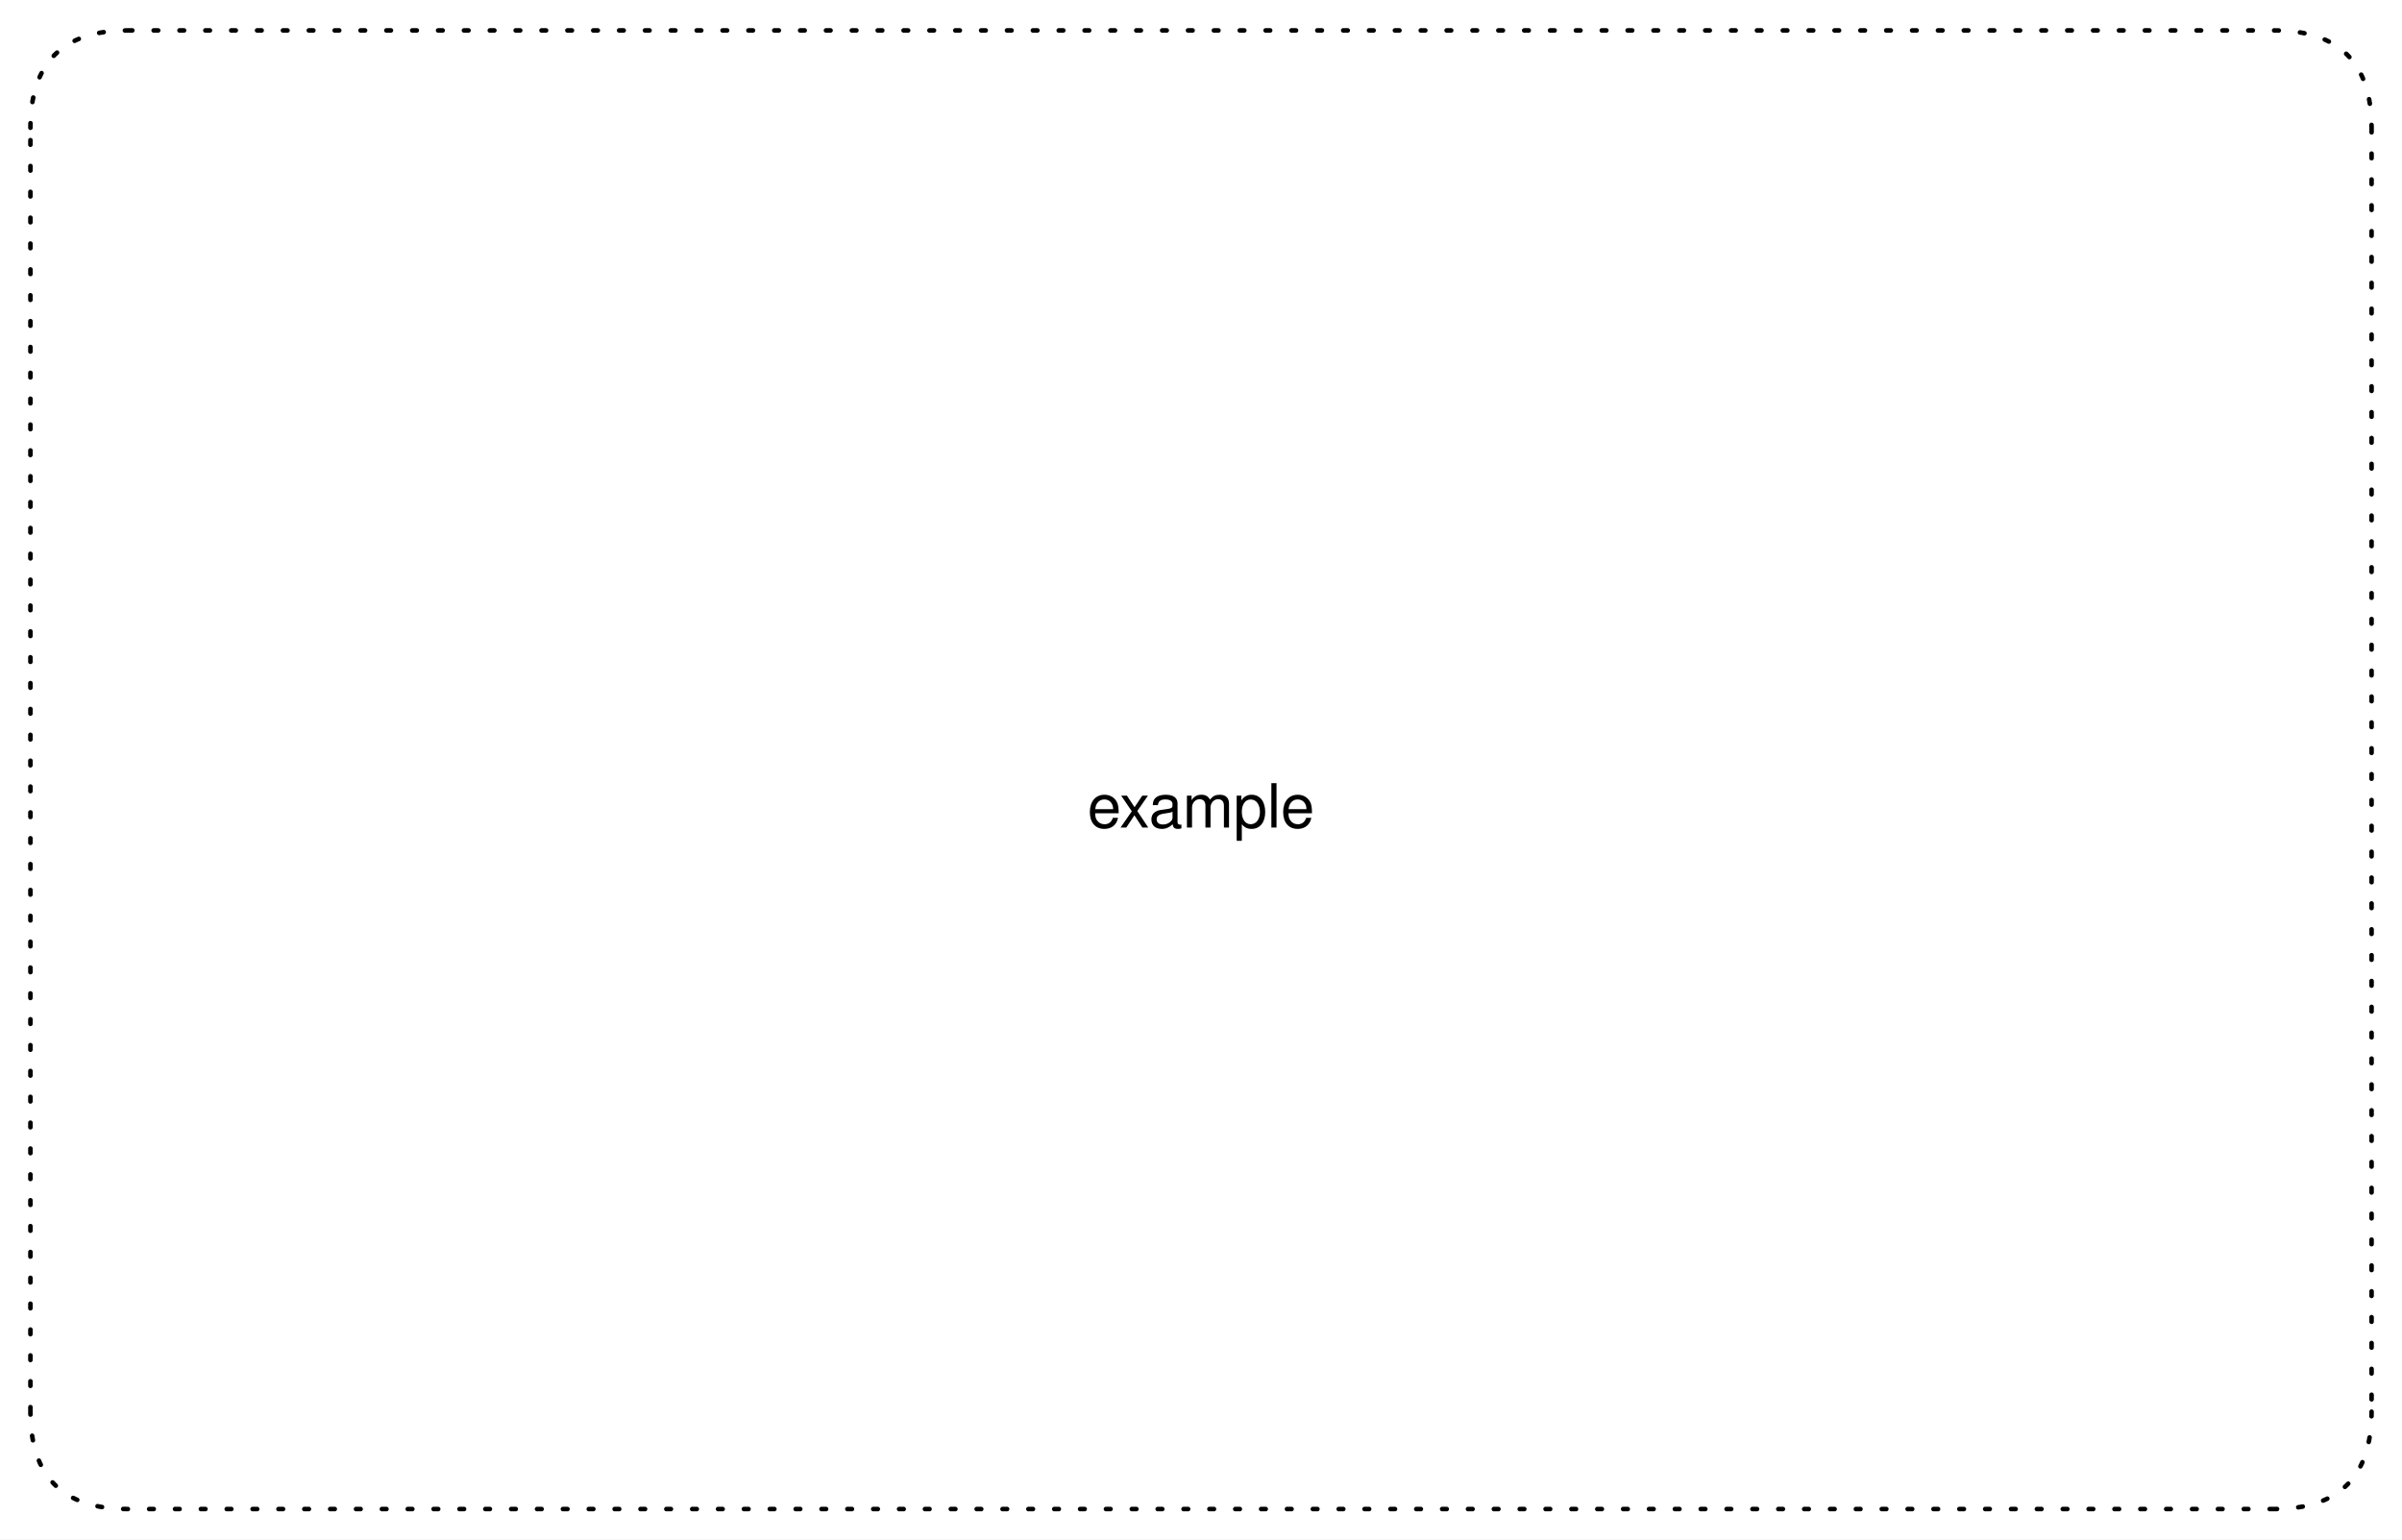
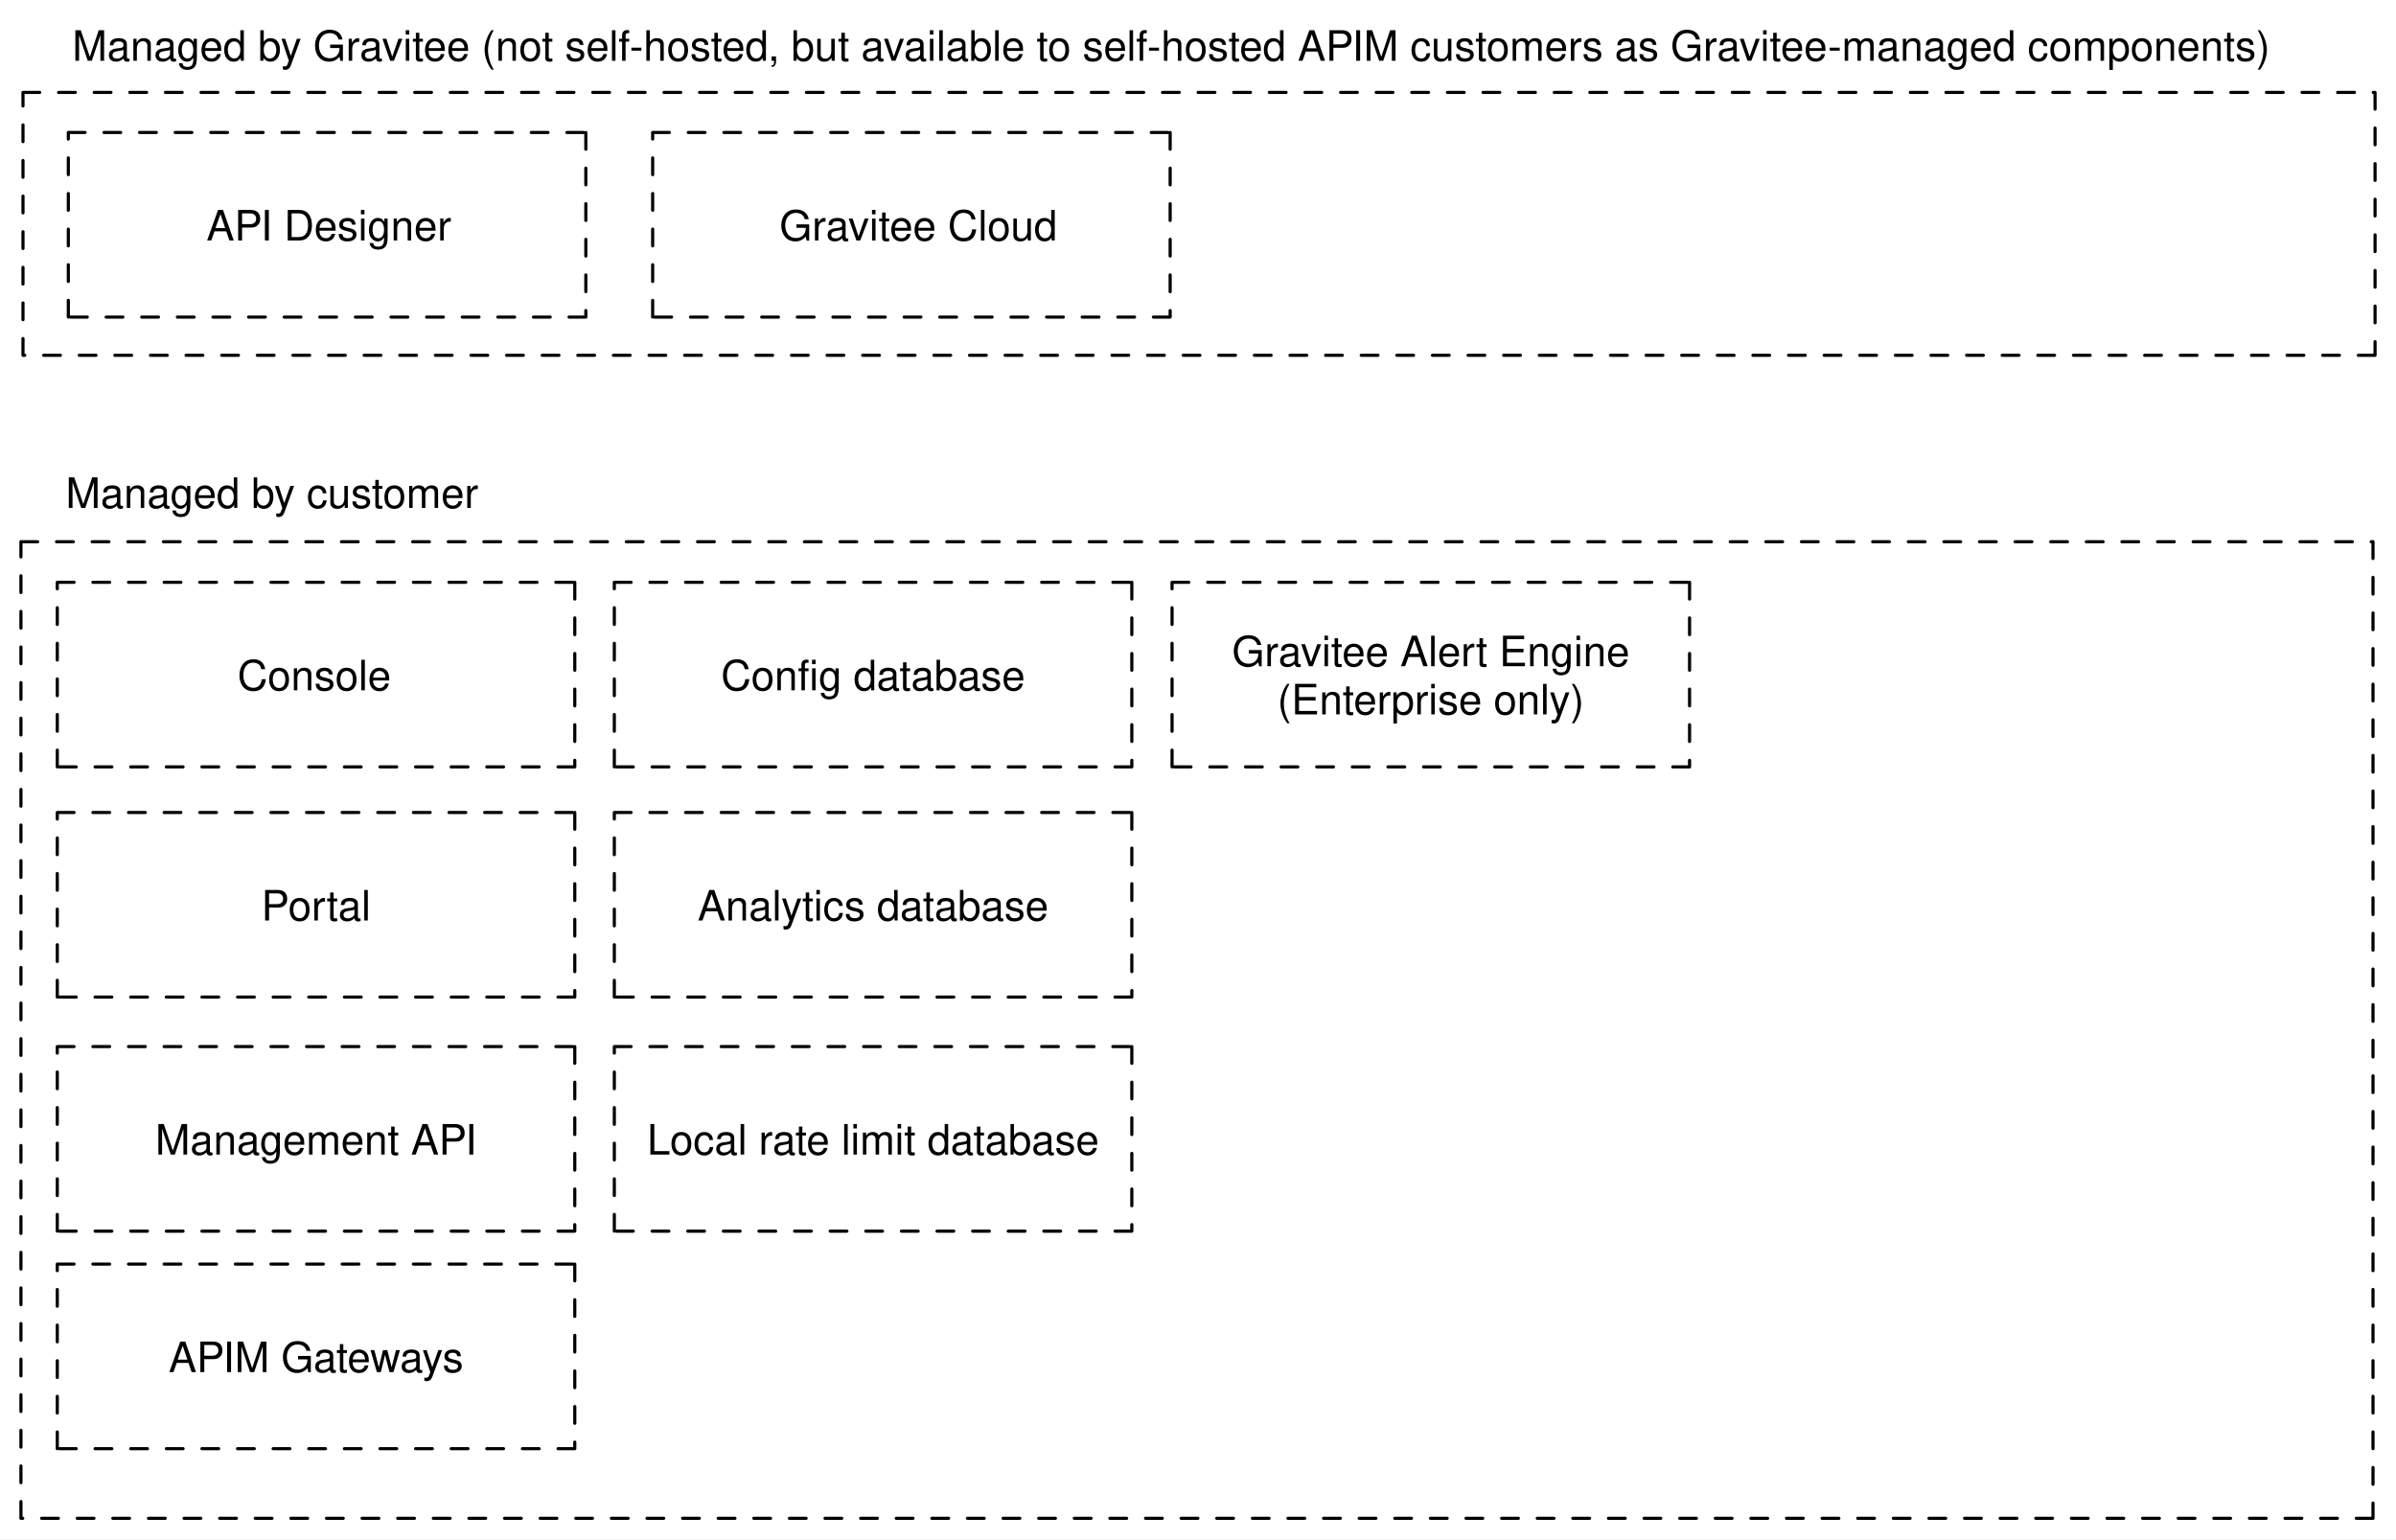
- <svg xmlns="http://www.w3.org/2000/svg" version="1.1" viewBox="0 0 789.531 506.074" width="1579.062" height="1012.148">
+ <svg xmlns="http://www.w3.org/2000/svg" version="1.1" viewBox="0 0 1143.836 734.898" width="2287.672" height="1469.797">
  
-   eyJ2ZXJzaW9uIjoiMSIsImVuY29kaW5nIjoiYnN0cmluZyIsImNvbXByZXNzZWQiOnRydWUsImVuY29kZWQiOiJ4nK2VTXPaMFx1MDAxMIbv/Fxuxrk2jiVcdTAwMWLZzi0t7VxmmU5cdTAwMGVN2s704yBsYatcYsmVRIBk+O+VXGaxZKDTpFx1MDAxM1x1MDAxZlx1MDAxOLy70r67elZ+XHUwMDFjXGaHgd40JLhcdTAwMWNcdTAwMDZkXWBGS4lXwVx1MDAxYmu/J1JRwY1cdTAwMGK270osZdFG1lo36vLiXHUwMDAyN01YUT1cdTAwMTViXHUwMDFlXHUwMDE2YrFbRlx1MDAxOFlcdTAwMTCulVx0/G7eh8PH9tdLJEmhMa9cdTAwMThpXHUwMDE3tC6XK0lcdTAwMGaNN4K3aUcghnGSwahcdTAwMGKgamyyaVJcdTAwMWHvXGYzRZzHmoLZN3a9up7Walx1MDAwMq9jsTkvfyv+yyWdUcZu9YbtasJFvZSeJKWlmJOvtNS18YNcdTAwMDN7t65cdTAwMTTaXG7o3FIsq5pcdTAwMTNl63dKRYNcdTAwMGKqN3ajyFl3TfDj1uYtzkFcYpIsidNRZ7crIUzDXHUwMDFjjtJcZsDRgZp3glx0adWcRe3j5ExxMa+MJl52MVpirlx1MDAxYSzNIbm41b7OXHUwMDE05eEo9jPUhFa1tieToTBKXHUwMDEzXGIyT5hcIm33czSCII1g1jls0mZStlx1MDAxOPz0u8PLfXeeuHBkxHvL1sm38e9cdTAwMGaJ8qnqkaXJ2tXkgYDO5adxcvNxLc0hf0Z3X8brq1XQxW33/5zOZVPiXHUwMDFkV1x1MDAwMGUpzFx1MDAwMchjmOadn1E+N06+ZMzZRDF3KFx1MDAwZbxCjiagp9NcdTAwMWY08Df481xmoVx1MDAxOGY5fDb8p2t+XfiVMFx1MDAxN8Zp9sF/sZ/GKMxBXHUwMDEyIdhnP0lcZvvI1N/zvDr82Vx06tEh68BcZmee5ihJXlx1MDAwMHuPlCOq/1x1MDAwMV5cdTAwMTa9XHUwMDAwPHfCgutb+mCb7N2Z1vpcdTAwMDEvKNs8Xew7Mi2Rpj8/OFnjRePfzVOsiElr90n6XHUwMDBirlx1MDAxOK0stkFhXG4hske0puZr0lx1MDAwNSxoWfp7XHUwMDE2Rlx1MDAwNTZ7yslzLmohaUU5ZndHXCJ3UzbYj25gPki32vSvu13MydBy31x1MDAwNNez4J6S1dtjOM5m7WN3bSfXXHUwMDBlXHRpr6rtYPtcdTAwMDcn9dP1In0=
+   eyJ2ZXJzaW9uIjoiMSIsImVuY29kaW5nIjoiYnN0cmluZyIsImNvbXByZXNzZWQiOnRydWUsImVuY29kZWQiOiJ4nN1cXFlz2khcdTAwMTd9z69QeV7mq4o1vS/zZtZ4N+DBdma+cskgQCAkWVx1MDAxMmCcyn+fXHUwMDE2dlglXHUwMDFiXGLIyvjBXHUwMDE1qyX17e5z7j33qjvfPmnaQTj2zIM/tVx1MDAwM/OpYdhW0zdGXHUwMDA3n6PrQ9NcdTAwMGYs11FNaPJ34Fx1MDAwZfzG5M5OXHUwMDE4esGff/xheJ7etsJcdTAwMDfX7elccrf/8phpm33TXHRcdTAwMDN149/qb037Nvk915FvNkLDadvm5IFJ06wvzPny1Vx1MDAwYteZ9Fx1MDAwYqnkTHJMwPRcdTAwMGUrKKj+QrOpmluGXHUwMDFkmLOW6NLByWmR2HdcdTAwMTXjrtc9w4fg/uaiXHUwMDFjPM26bVm2XVx1MDAwYsf2y6iMRmfgz1x1MDAxOVx1MDAxNYS+2zNvrGbYiXpfuj59rmlcdTAwMDRcdTAwMWRlwLTZd1x1MDAwN+2OY1x1MDAwNtFcZswsdT2jYYXj6EVgdvVlXHUwMDFh5u97iuabXHUwMDBiXHUwMDFkqLFShui0YfKo4DpcdTAwMDaAXHUwMDBiONfwYk7etV0/Muc3MPmZ2fNgNHptZZTTnN5cdTAwMTP6hlx1MDAxM3iGr9Zpdt/ox0AhQrqgXHUwMDEy81lcdTAwMWZcdTAwMWTTanfCqFx1MDAxMVGdLlx1MDAxYmBO5p9QIVx1MDAxMFx1MDAwNFx1MDAxNE1cdTAwMWKiXr3j5lx1MDAwNFxu/5+fXHUwMDFmp/k6P87AtmeGRlxyxTn4zJ5cdTAwMTl4TeNllSFcdTAwMTNcdTAwMWNJSFx1MDAwNZBMTttty+ktv852XHUwMDFivVx1MDAxOTAmV79/3lx1MDAwMpFMiCREXHUwMDEyjlx1MDAwNeKco7VcdTAwMDF55Vx1MDAwNyf06jrfP1x1MDAxZKLuY++if83Ogl9cdTAwMDCQXFyHam1cdTAwMTcwXHUwMDExPUpcdTAwMDDUXHUwMDA1+jg4XHUwMDEyxvRVJGKIsCCApFx1MDAwMkTEOOC7XHUwMDAyYmg+hXFcdTAwMTgkSCZhXHUwMDEwXHUwMDEyLCmGXHUwMDAwrlx1MDAwZkKr1q2H3VLNl4NuoXxx83VIvHaKIIRbgVx1MDAxMCusMVx1MDAwMFedXCLFOuRSLcdcdTAwMWVBXGIoW0VcdTAwMWbCy8hTwOOUUMRZJrE3W2LXXHRr1nM0yVxiLFxcLVx1MDAxOX3LXHUwMDFl/1xi+i/gjECpZujccIy22dRcdTAwMWXGWtk3hlZomtrvjlx1MDAxYmqBabdcdTAwMGU7bqCM+6w9XGZCzVx1MDAxOFx1MDAxYZZtPNimXHUwMDE2uvOt2tHV8bnWXHUwMDE4XHUwMDA0odtXKNaMYPqmw/7r25WQ8FxcJ1x1MDAxYf3/5tdLvcVyJniXXHUwMDBihlx1MDAxZNlWO2LIgW22XHUwMDE2qVx1MDAxM1pKz0ybQ9ebtTbUQFxy9Tr/uLk8Ya5vtS3HsK8/bNBbOVxiTN5wXHUwMDEwXHUwMDFjXHUwMDAzXHUwMDAxJWRrO4hcdTAwMWWGvbvR7Wngj9tXaGQ/XHUwMDFlXHUwMDA2xnnmXHUwMDFkXHUwMDA0kkInXHUwMDFjrcomrKJcdTAwMDTjdL+yXHTN2feWh2BQ2Vx1MDAwMfGcqPhPeohcdTAwMWZ4z1x1MDAxOIenZm2vXHUwMDA3XHUwMDExgklUQ0BcYo7lJoLw3DwtSVx1MDAxZve6rD9cYr2TL8+dVlDKviCUUo+071x1MDAwMqMmmFx1MDAwMEwneI+RXHUwMDE4XHUwMDExrlx1MDAwM7JcdTAwMTDsp2xcdTAwMTNCqVQhXHUwMDAxW5WEUOlcdTAwMDaVmtC53HGftFO525xcdTAwMWXbZ3aiVFFcdTAwMTJcdTAwMWFcdTAwMTmBSlx0S7B+uuxcdTAwMWFXT+3csDUwh1x1MDAxNfvhXHUwMDBiVZ16XHUwMDBmv1x1MDAwMFx1MDAxOIm+iIhJaoKgXHUwMDBl96lcdLdEXCJSXHRcclH5a0pcdTAwMTKRMcjSQVwiXHUwMDAxKFx0iVRcbjJcdTAwMWbx3sOhf5lcdTAwMGK6hWql9USeS1WSP6pcYljMPFx1MDAwZZWH0bEkKlx1MDAxOUO/XHUwMDA2XHUwMDE0IVCJilpcdTAwMTm6Oyi+Nsyws4CfXHUwMDA19Tq33lx1MDAxN/cuwfUn77bxWLquQPhQvrm7Ppje9/31X2/iXHUwMDFjqeCbXG7OXHUwMDE5JEk4h4BcdTAwMGKuplSuXHUwMDFm/4+esHNneC0xOGU5nlx1MDAwYm/blN5lXHUwMDFl6lx1MDAwMilFvaKzs4pzwriKgkjurjK5XHUwMDFkzLHwzJ7ZrlWP7z1jdI86X05cdTAwMWaHm8FcdTAwMWMrfNFdwTy52pRcYnCVTVxiySFZ35fHczs9gG+XSzIgdblcXFWaYJxinVMoXHUwMDE3vfzO601zXHUwMDEz/FYyyVx1MDAxNbAhYjCdmvumPna2yNskk3nXaVltTVx1MDAxOWFEqeNGiWRDXHJnPvdcXEkl+1azOe/eXHUwMDE3s8n3XHUwMDA0yHKCuWzqVqzDkCbRjinKXHUwMDAxKlx1MDAxMVmbdfGuJuusXHUwMDEzlK6UciekI0hH+yedjKngXHUwMDEwtkI6zFxiXHUwMDExjOJ0SLepx/850k1rnEe2ooxWdFx1MDAxNM7Nf5zfi1x1MDAxMZ8831xuTM117HF8aZag/bDxXHUwMDFkjbTMxrXHsFx1MDAxN1xyiClcdTAwMTFcdTAwMTRcdLZ+hMQ8XGK7t4fF8NZsXHUwMDExfmx8fSreXHUwMDFlZl5cdTAwMDImZjvqilx1MDAwZVZiZ0akIIRcXFx1MDAxMVf5k/g60FSLXHUwMDFkXGbQhVx1MDAwMGhYur5ul+i9fTtiJF/9odXSk4yOXHUwMDA1Ty7Naj3PzCvjXHUwMDBlnNfrvdvCXHUwMDA3ZkZJwVx1MDAwYrHE4MU5RpBwsX5cdTAwMTkqftCZJ4RcdTAwMTTxkpEyvJQs7Txy8bW+PVxiIFx0IFx1MDAwMMen+3vEfnZE5ZGKXHUwMDEzY1x1MDAxNXyCj9GV77j65UhcdTAwMTZj7fYxi4vknVVcdTAwMDRDTjBev2wxXHUwMDFhXHUwMDE0z3nuL1x1MDAwZl3QQuvo5O7G6fS87FM0KWYxXHUwMDEy7TGhJIshXHUwMDBiUVxu1PWEXHUwMDFjb8baXu6kelTCPO/du4/N28JNXHUwMDExc5R+xLo5XHUwMDAx3S9HsuHbf9VqN5XLnnvGO1x1MDAxOYxYhCWXq1x1MDAxOVx1MDAxNVx1MDAwMHCwvoSLXHUwMDFmdObpwIlO4lwiXHUwMDE241Q1SIn2W82b87JvXHUwMDE1OTBcdTAwMDFcdTAwMWOy9yXbzlx0kJ2wdeaqIKP5ylx1MDAwNs22+lb4MdHrXHUwMDFkp79cdTAwMWO9ko3ePogp9ZLEWlx1MDAxMjn2hVrYu/vgivbgsVxc8fllPsx5wKlcdTAwMTVcYktzXHUwMDFm3C4/d2Y660IqfDEp2O4+vm9cdTAwMTebhG1z42RUblx1MDAwN1a9f3l2X0BOnW5cdTAwMTib0vueylx1MDAxM/dcdTAwMWQr18yitIquj/WxNGvDr2WrXG5cdTAwMWT3bPR8Vr8n1dEvivUsqzUlojlW0eGjoW6I05vWhZ9vtlx1MDAwNs99xG5JlV5cdTAwMDVZhTpDieU0XHUwMDA0sdJcdMqxrVx1MDAwZvVSuzW4rtOz1tdKd1xcqcBuXHUwMDEz9tOsfe9cdTAwMTLqnDCdg72WvbeupEEoxIJK/lx1MDAxOKT3XHUwMDBiRrcscOHxbthcdTAwMWZ9qT62WodcdTAwMTfVXHUwMDBmRHpSwsFcdTAwMTN36FxuLFx1MDAxMJByg1xuWXwgS1x1MDAwZuJb7uCXQF9OKtIpkFGyiu243fuCQ1xud+m8d4m6n0shrlxcPzTsVPOFd/T1cr7wauFW5II8MS+ASilcYsTE+lx1MDAxZk/jY2fm2UWATmLYlU4yr2Z5LYphLlx0g2KHe3GyQ7GXfeaRYdGZj1Sp9o68j99cdTAwMTE/tXQrymGSuPOYY1xmOIFcdTAwMWJcdTAwMTTQ4oN49ilHYynHudTR3k+cQLJcdTAwMWXlqFA0UFx1MDAxMjKd85DpUm5ytqqsTFx1MDAxOFx1MDAxOeMgVca9k2WsfMpZMPRNwr2ZKonkXHUwMDAyXHUwMDE4RFx1MDAwMCBcdTAwMDY2qYCVW7bhh1x1MDAxN8+GXezmcqVz+1x1MDAxMoZO5lMlxSudxVx0yayePiGSYiBISlv+d3r4JFFwzcX75XRcdTAwMDYqh4NcYls/nanflOzRc/H5fnhntp9HXHUwMDE1v3L9WMk8XGYxozqLO5GMsNRcdTAwMDHY+3a1OS/5lvuHPDr7hFL6f1x1MDAxOTZcdTAwMDXfT7t/rWBcdTAwMDbKY2fjpOGCPdupqmT/LnH0jX6Tc7xGbdSBTqHcXHUwMDE52jn7yqmfWeZxmnuvt+SViE9k0tl6XHUwMDFk59pXWUVgdG5G8v9iXHUwMDFhk3edwLU3+7S4Jz79MGUrKlx1MDAxMZRcdTAwMTiioFx1MDAwMEJKKTaQSsMmPM6H1rE7gl1cdTAwMDNcdTAwMWM+n1x1MDAxNJxrmXkuMVx1MDAxNYpcdTAwMTBcdTAwMDarheWUYlx1MDAxNF6LTVxiUIC53GUtOTsxarpcdTAwMWQ5b7uDZlx1MDAxNli1ZNFcdTAwMGK5Pr2WyFx1MDAwZlxmz6uFasbUnS9UU2thNV+HPXvvwdAyR7lVPPzWmvxEb51cdTAwMTA2YoZcdTAwMTktybfvn77/XHUwMDBiipZcXMEifQ==
  <defs>
    <style class="style-fonts">
      @font-face {
        font-family: "Virgil";
        src: url("https://unpkg.com/@excalidraw/excalidraw@0.14.2/dist/excalidraw-assets/Virgil.woff2");
      }
      @font-face {
        font-family: "Cascadia";
        src: url("https://unpkg.com/@excalidraw/excalidraw@0.14.2/dist/excalidraw-assets/Cascadia.woff2");
      }
    </style>
  </defs>
-   <rect x="0" y="0" width="789.531" height="506.074" fill="#ffffff" />
-   <g stroke-linecap="round" transform="translate(10 10) rotate(0 384.7656 243.0371)">
-     <path d="M32 0 M32 0 C185.32 0, 338.65 0, 737.53 0 M737.53 0 C758.86 0, 769.53 10.67, 769.53 32 M769.53 32 C769.53 197.81, 769.53 363.63, 769.53 454.07 M769.53 454.07 C769.53 475.41, 758.86 486.07, 737.53 486.07 M737.53 486.07 C541.16 486.07, 344.79 486.07, 32 486.07 M32 486.07 C10.67 486.07, 0 475.41, 0 454.07 M0 454.07 C0 300.29, 0 146.5, 0 32 M0 32 C0 10.67, 10.67 0, 32 0" stroke="#000000" stroke-width="1.5" fill="none" stroke-dasharray="1.5 7" />
+   <rect x="0" y="0" width="1143.836" height="734.898" fill="#ffffff" />
+   <g stroke-linecap="round" transform="translate(10.97656 44.12109) rotate(0 561.4297 62.75391)">
+     <path d="M0 0 C303.23 0, 606.45 0, 1122.86 0 M1122.86 0 C1122.86 35.2, 1122.86 70.39, 1122.86 125.51 M1122.86 125.51 C681.65 125.51, 240.43 125.51, 0 125.51 M0 125.51 C0 79.8, 0 34.09, 0 0" stroke="#000000" stroke-width="1.5" fill="none" stroke-dasharray="8 9" />
  </g>
-   <g transform="translate(355.7656 230.0371) rotate(0 39 23)">
-     <text x="39" y="19" font-family="Helvetica, Segoe UI Emoji" font-size="20px" fill="#000000" text-anchor="middle" style="white-space: pre;" direction="ltr" />
-     <text x="39" y="42" font-family="Helvetica, Segoe UI Emoji" font-size="20px" fill="#000000" text-anchor="middle" style="white-space: pre;" direction="ltr">example</text>
+   <g stroke-linecap="round" transform="translate(10 258.6484) rotate(0 561.4297 233.125)">
+     <path d="M0 0 C263.84 0, 527.67 0, 1122.86 0 M1122.86 0 C1122.86 104.32, 1122.86 208.65, 1122.86 466.25 M1122.86 466.25 C768.71 466.25, 414.56 466.25, 0 466.25 M0 466.25 C0 363.7, 0 261.14, 0 0" stroke="#000000" stroke-width="1.5" fill="none" stroke-dasharray="8 9" />
+   </g>
+   <g transform="translate(34.48047 10) rotate(0 528 11.5)">
+     <text x="0" y="19" font-family="Helvetica, Segoe UI Emoji" font-size="20px" fill="#000000" text-anchor="start" style="white-space: pre;" direction="ltr">Managed by Gravitee (not self-hosted, but available to self-hosted APIM customers as Gravitee-managed components)</text>
+   </g>
+   <g transform="translate(31.35156 223.4961) rotate(0 100 11.5)">
+     <text x="0" y="19" font-family="Helvetica, Segoe UI Emoji" font-size="20px" fill="#000000" text-anchor="start" style="white-space: pre;" direction="ltr">Managed by customer</text>
+   </g>
+   <g stroke-linecap="round" transform="translate(32.61719 63.25781) rotate(0 123.5234 44.06445)">
+     <path d="M0 0 C82.76 0, 165.52 0, 247.05 0 M247.05 0 C247.05 18.16, 247.05 36.32, 247.05 88.13 M247.05 88.13 C181.85 88.13, 116.65 88.13, 0 88.13 M0 88.13 C0 66.28, 0 44.42, 0 0" stroke="#000000" stroke-width="1.5" fill="none" stroke-dasharray="8 9" />
+   </g>
+   <g stroke-linecap="round" transform="translate(27.34766 278.0078) rotate(0 123.5234 44.06445)">
+     <path d="M0 0 C86.41 0, 172.82 0, 247.05 0 M247.05 0 C247.05 28.63, 247.05 57.26, 247.05 88.13 M247.05 88.13 C169.75 88.13, 92.45 88.13, 0 88.13 M0 88.13 C0 64.75, 0 41.36, 0 0" stroke="#000000" stroke-width="1.5" fill="none" stroke-dasharray="8 9" />
+   </g>
+   <g stroke-linecap="round" transform="translate(293.2734 278.0078) rotate(0 123.5234 44.06445)">
+     <path d="M0 0 C60.44 0, 120.87 0, 247.05 0 M247.05 0 C247.05 19.78, 247.05 39.56, 247.05 88.13 M247.05 88.13 C151.37 88.13, 55.7 88.13, 0 88.13 M0 88.13 C0 69.4, 0 50.67, 0 0" stroke="#000000" stroke-width="1.5" fill="none" stroke-dasharray="8 9" />
+   </g>
+   <g stroke-linecap="round" transform="translate(559.5352 278.0078) rotate(0 123.5234 44.06445)">
+     <path d="M0 0 C70.79 0, 141.59 0, 247.05 0 M247.05 0 C247.05 20.36, 247.05 40.71, 247.05 88.13 M247.05 88.13 C189.62 88.13, 132.19 88.13, 0 88.13 M0 88.13 C0 67.25, 0 46.37, 0 0" stroke="#000000" stroke-width="1.5" fill="none" stroke-dasharray="8 9" />
+   </g>
+   <g transform="translate(342.7969 310.5723) rotate(0 74 11.5)">
+     <text x="74" y="19" font-family="Helvetica, Segoe UI Emoji" font-size="20px" fill="#000000" text-anchor="middle" style="white-space: pre;" direction="ltr">Config database</text>
+   </g>
+   <g transform="translate(588.0586 299.0723) rotate(0 95 23)">
+     <text x="95" y="19" font-family="Helvetica, Segoe UI Emoji" font-size="20px" fill="#000000" text-anchor="middle" style="white-space: pre;" direction="ltr">Gravitee Alert Engine</text>
+     <text x="95" y="42" font-family="Helvetica, Segoe UI Emoji" font-size="20px" fill="#000000" text-anchor="middle" style="white-space: pre;" direction="ltr">(Enterprise only)</text>
+   </g>
+   <g stroke-linecap="round" transform="translate(293.2734 387.9121) rotate(0 123.5234 44.06445)">
+     <path d="M0 0 C92.25 0, 184.5 0, 247.05 0 M247.05 0 C247.05 26.75, 247.05 53.5, 247.05 88.13 M247.05 88.13 C194.97 88.13, 142.88 88.13, 0 88.13 M0 88.13 C0 68.15, 0 48.16, 0 0" stroke="#000000" stroke-width="1.5" fill="none" stroke-dasharray="8 9" />
+   </g>
+   <g transform="translate(331.7969 420.4766) rotate(0 85 11.5)">
+     <text x="85" y="19" font-family="Helvetica, Segoe UI Emoji" font-size="20px" fill="#000000" text-anchor="middle" style="white-space: pre;" direction="ltr">Analytics database</text>
+   </g>
+   <g stroke-linecap="round" transform="translate(293.2734 499.6758) rotate(0 123.5234 44.06445)">
+     <path d="M0 0 C50.07 0, 100.13 0, 247.05 0 M247.05 0 C247.05 22.87, 247.05 45.74, 247.05 88.13 M247.05 88.13 C189.48 88.13, 131.91 88.13, 0 88.13 M0 88.13 C0 57.69, 0 27.25, 0 0" stroke="#000000" stroke-width="1.5" fill="none" stroke-dasharray="8 9" />
+   </g>
+   <g transform="translate(307.2969 532.2402) rotate(0 109.5 11.5)">
+     <text x="109.5" y="19" font-family="Helvetica, Segoe UI Emoji" font-size="20px" fill="#000000" text-anchor="middle" style="white-space: pre;" direction="ltr">Local rate limit database</text>
+   </g>
+   <g stroke-linecap="round" transform="translate(27.34766 387.9121) rotate(0 123.5234 44.06445)">
+     <path d="M0 0 C51.25 0, 102.51 0, 247.05 0 M247.05 0 C247.05 26.16, 247.05 52.32, 247.05 88.13 M247.05 88.13 C149.56 88.13, 52.08 88.13, 0 88.13 M0 88.13 C0 65.45, 0 42.76, 0 0" stroke="#000000" stroke-width="1.5" fill="none" stroke-dasharray="8 9" />
+   </g>
+   <g stroke-linecap="round" transform="translate(27.34766 499.6758) rotate(0 123.5234 44.06445)">
+     <path d="M0 0 C59.78 0, 119.57 0, 247.05 0 M247.05 0 C247.05 32.84, 247.05 65.68, 247.05 88.13 M247.05 88.13 C162.8 88.13, 78.55 88.13, 0 88.13 M0 88.13 C0 63.91, 0 39.7, 0 0" stroke="#000000" stroke-width="1.5" fill="none" stroke-dasharray="8 9" />
+   </g>
+   <g stroke-linecap="round" transform="translate(27.34766 603.5234) rotate(0 123.5234 44.06445)">
+     <path d="M0 0 C88.12 0, 176.23 0, 247.05 0 M247.05 0 C247.05 19.95, 247.05 39.91, 247.05 88.13 M247.05 88.13 C165.51 88.13, 83.98 88.13, 0 88.13 M0 88.13 C0 65.4, 0 42.66, 0 0" stroke="#000000" stroke-width="1.5" fill="none" stroke-dasharray="8 9" />
+   </g>
+   <g transform="translate(123.8711 420.4766) rotate(0 27 11.5)">
+     <text x="27" y="19" font-family="Helvetica, Segoe UI Emoji" font-size="20px" fill="#000000" text-anchor="middle" style="white-space: pre;" direction="ltr">Portal</text>
+   </g>
+   <g transform="translate(73.37109 532.2402) rotate(0 77.5 11.5)">
+     <text x="77.5" y="19" font-family="Helvetica, Segoe UI Emoji" font-size="20px" fill="#000000" text-anchor="middle" style="white-space: pre;" direction="ltr">Management API</text>
+   </g>
+   <g transform="translate(78.37109 636.0879) rotate(0 72.5 11.5)">
+     <text x="72.5" y="19" font-family="Helvetica, Segoe UI Emoji" font-size="20px" fill="#000000" text-anchor="middle" style="white-space: pre;" direction="ltr">APIM Gateways</text>
+   </g>
+   <g stroke-linecap="round" transform="translate(311.5781 63.25781) rotate(0 123.5234 44.06445)">
+     <path d="M0 0 C74.72 0, 149.44 0, 247.05 0 M247.05 0 C247.05 18.64, 247.05 37.29, 247.05 88.13 M247.05 88.13 C181.78 88.13, 116.51 88.13, 0 88.13 M0 88.13 C0 64.43, 0 40.72, 0 0" stroke="#000000" stroke-width="1.5" fill="none" stroke-dasharray="8 9" />
+   </g>
+   <g transform="translate(98.53906 95.82227) rotate(0 60 11.5)">
+     <text x="0" y="19" font-family="Helvetica, Segoe UI Emoji" font-size="20px" fill="#000000" text-anchor="start" style="white-space: pre;" direction="ltr">API Designer</text>
+   </g>
+   <g transform="translate(113.3711 310.5723) rotate(0 37.5 11.5)">
+     <text x="0" y="19" font-family="Helvetica, Segoe UI Emoji" font-size="20px" fill="#000000" text-anchor="start" style="white-space: pre;" direction="ltr">Console</text>
+   </g>
+   <g transform="translate(372.1094 95.82227) rotate(0 67.5 11.5)">
+     <text x="0" y="19" font-family="Helvetica, Segoe UI Emoji" font-size="20px" fill="#000000" text-anchor="start" style="white-space: pre;" direction="ltr">Gravitee Cloud</text>
  </g>
</svg>
